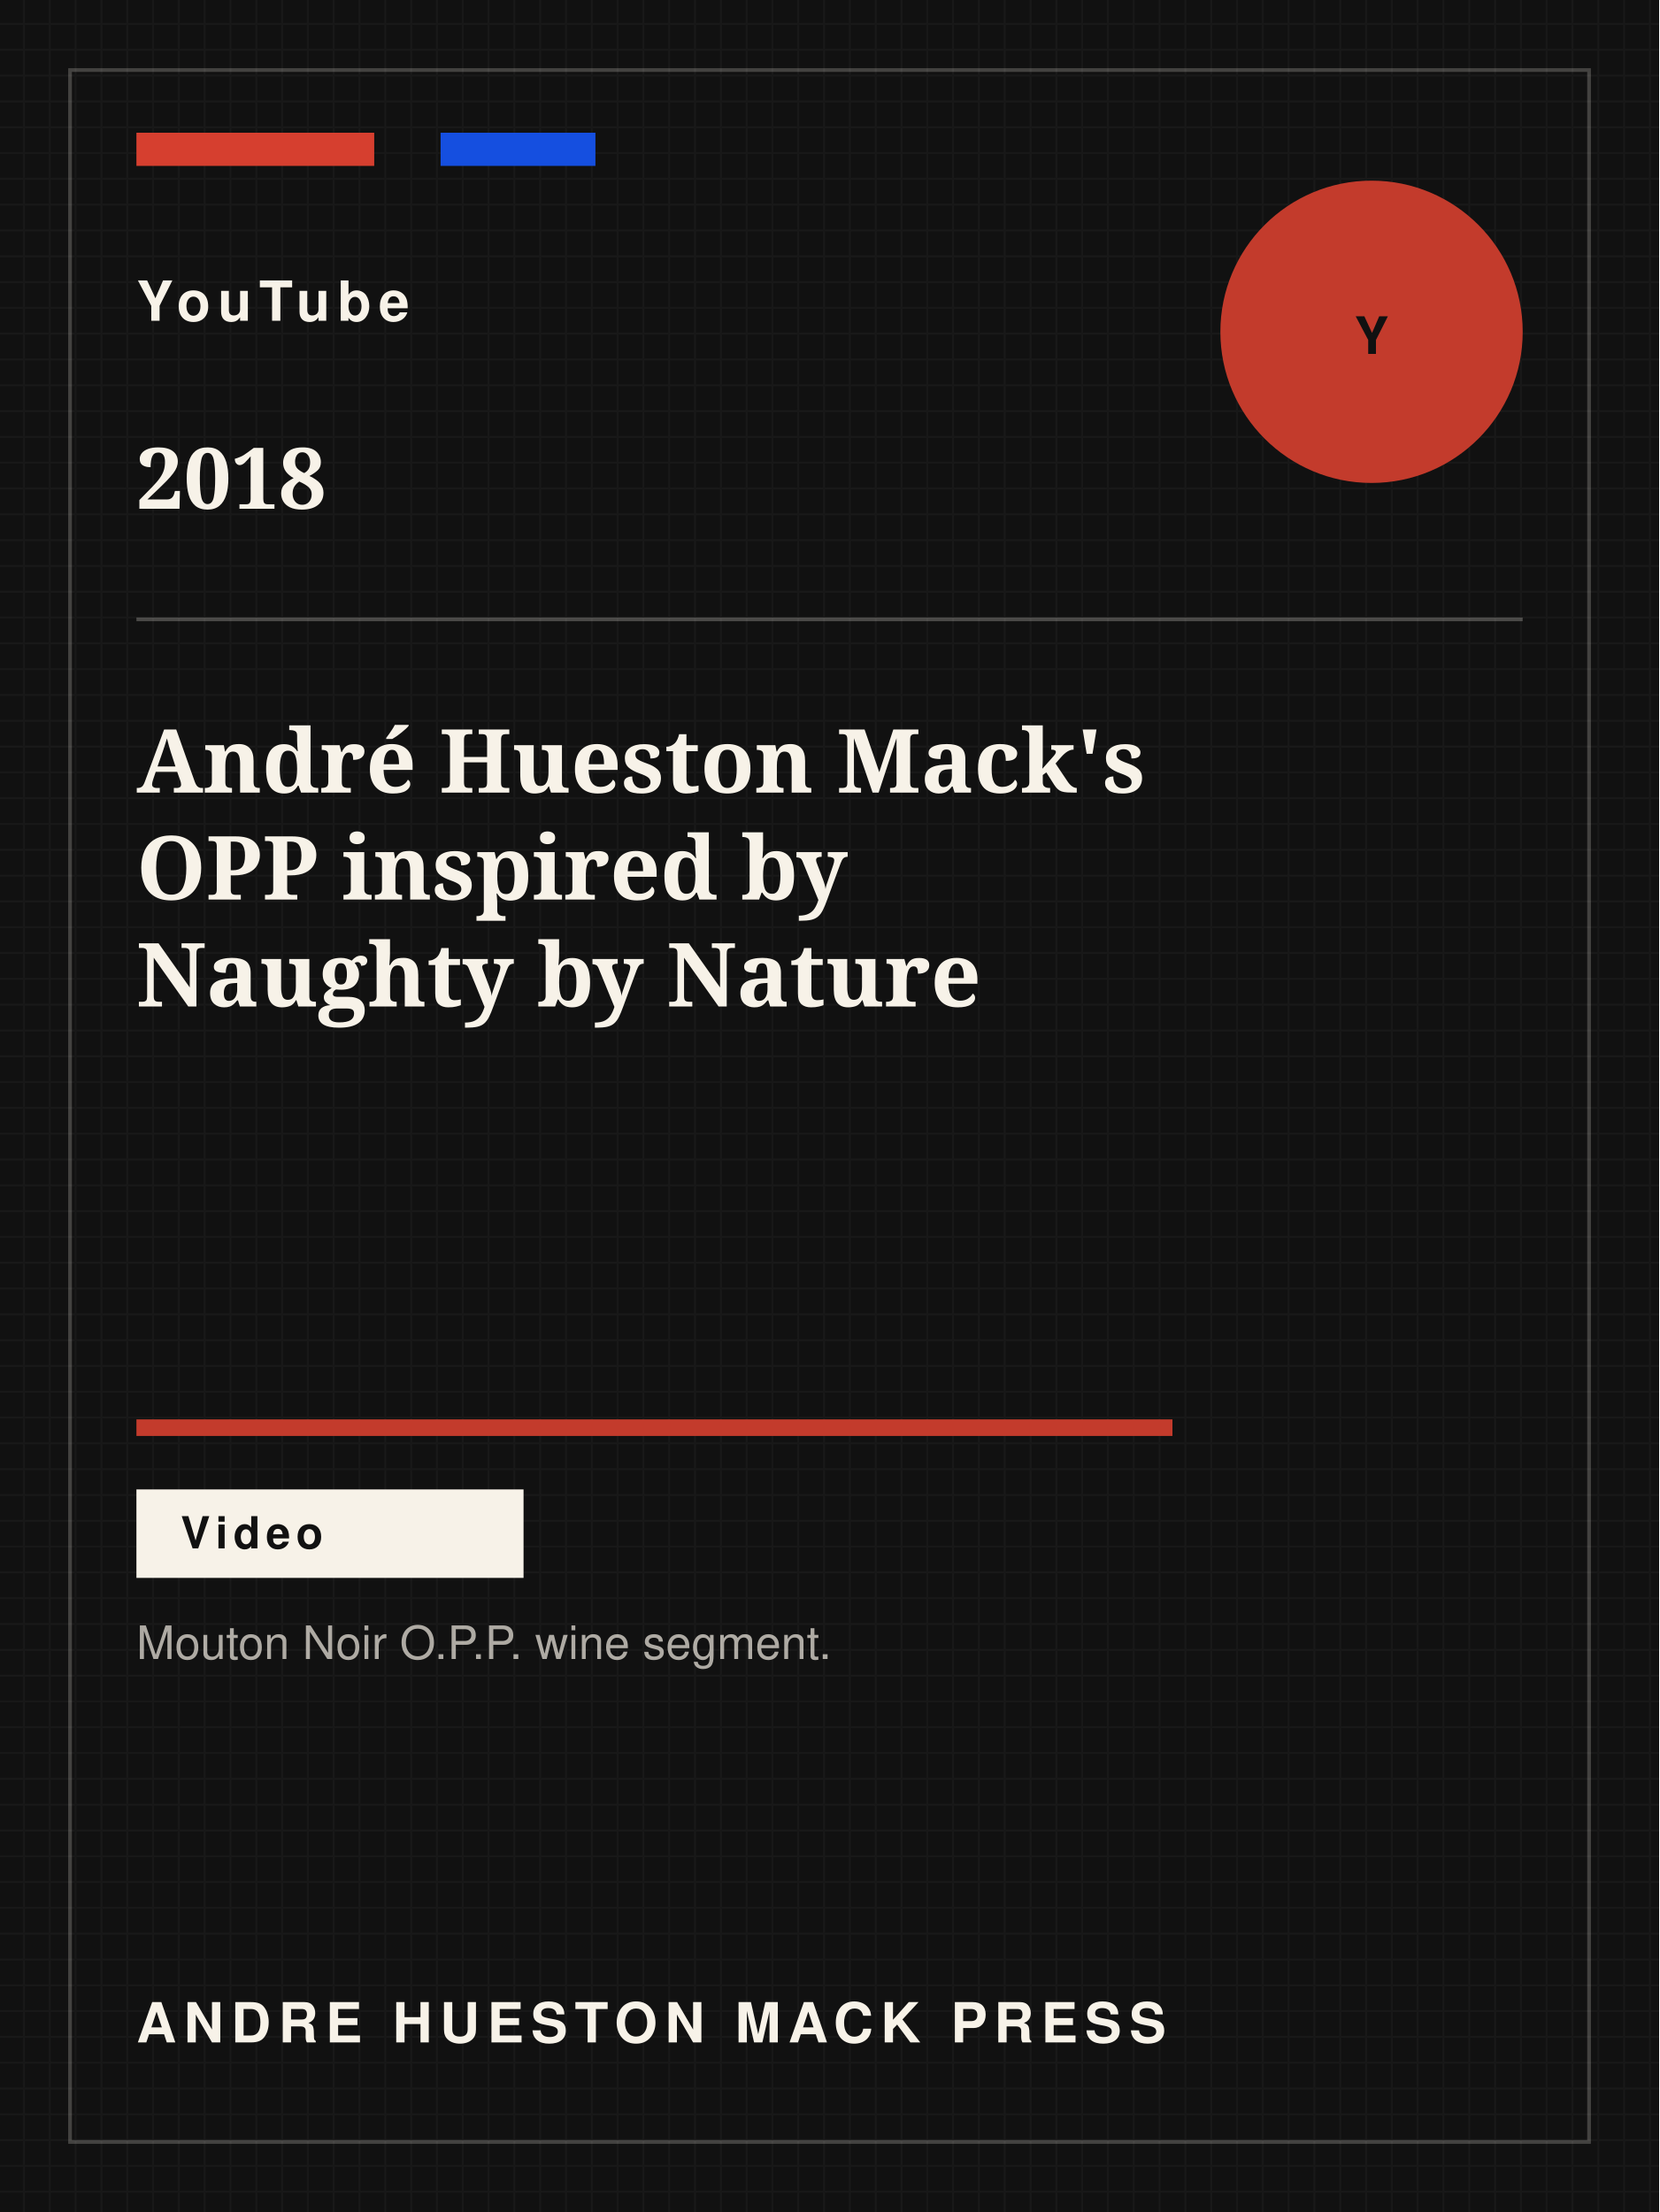
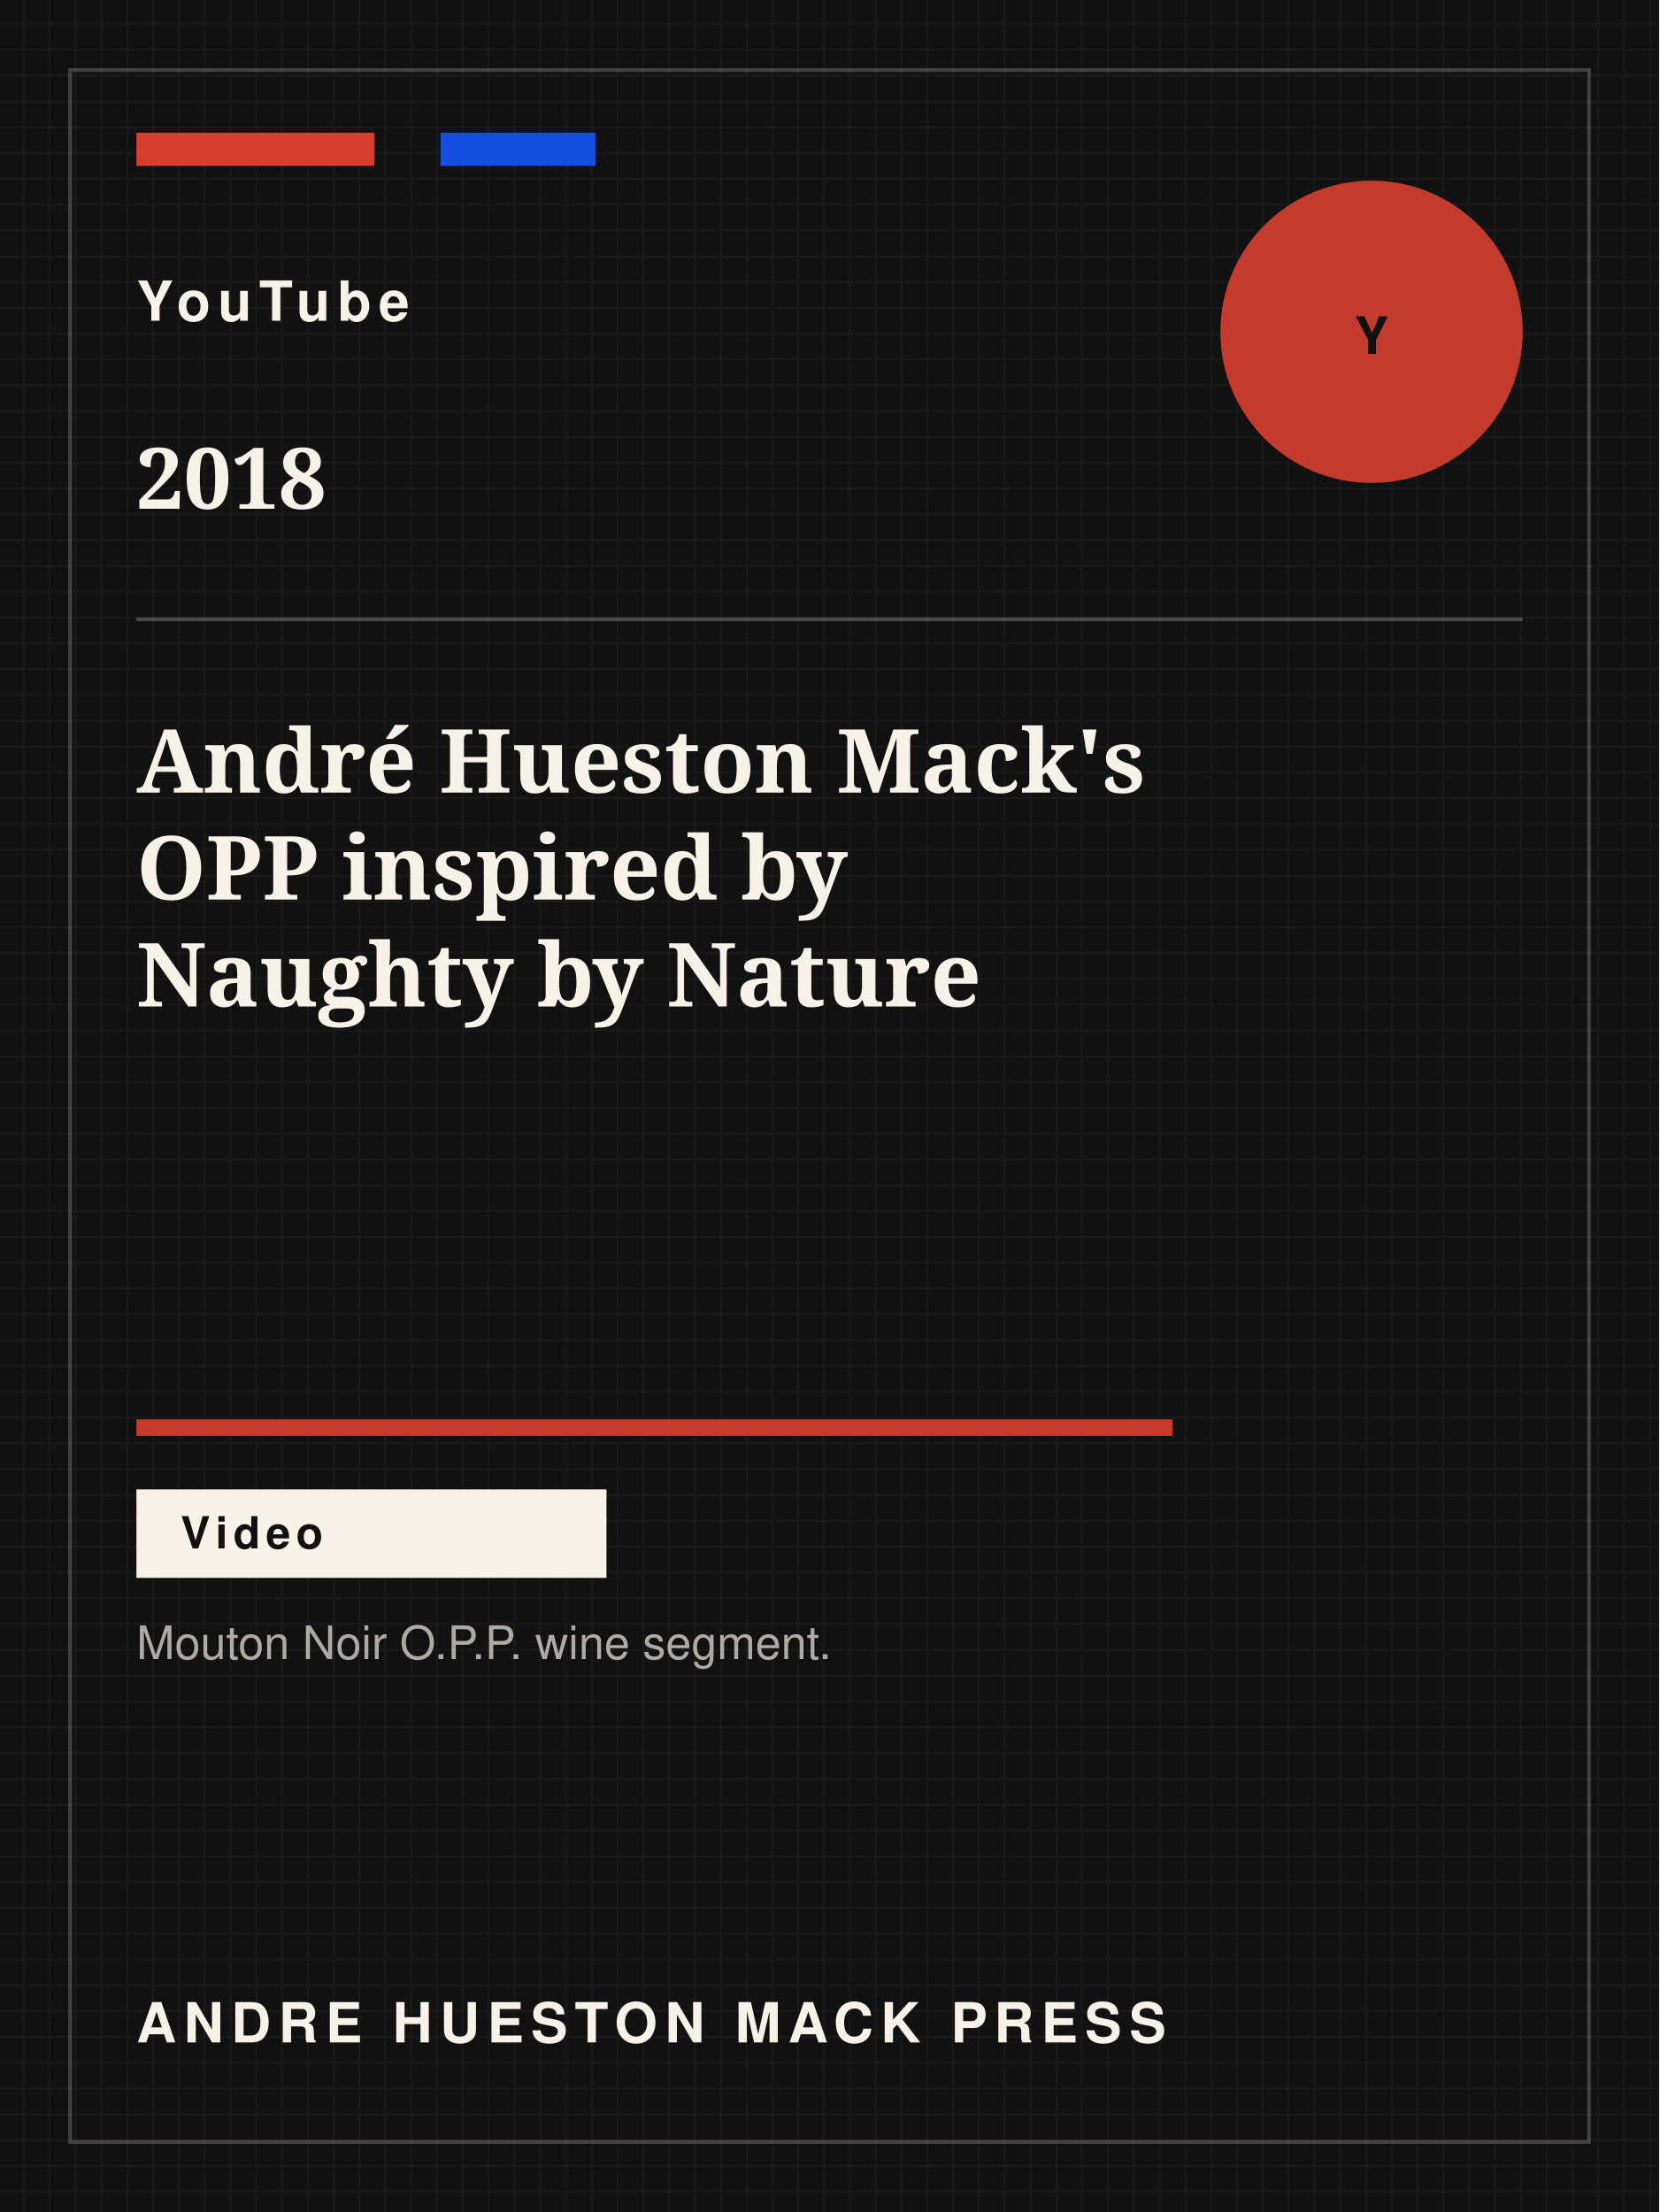
<svg xmlns="http://www.w3.org/2000/svg" width="900" height="1200" viewBox="0 0 900 1200" role="img" aria-label="YouTube 2018 André Hueston Mack's OPP inspired by Naughty by Nature">
  <defs>
    <pattern id="grain" width="14" height="14" patternUnits="userSpaceOnUse">
      <path d="M0 13h14M13 0v14" stroke="#f7f2e8" stroke-opacity=".035" />
    </pattern>
-     <style>
-       .source{font:700 30px Helvetica,Arial,sans-serif;letter-spacing:4px;text-transform:uppercase;fill:#f7f2e8}
-       .year{font:700 46px Georgia,serif;fill:#f7f2e8}
-       .title{font:700 48px Georgia,serif;fill:#f7f2e8}
-       .note{font:400 25px Helvetica,Arial,sans-serif;fill:#f7f2e8;opacity:.68}
-       .tag{font:700 24px Helvetica,Arial,sans-serif;letter-spacing:3px;text-transform:uppercase;fill:#111111}
-       .mono{font:700 28px Helvetica,Arial,sans-serif;letter-spacing:2px;fill:#111111}
-     </style>
+     <style>.source{font:700 30px Helvetica,Arial,sans-serif;letter-spacing:4px;text-transform:uppercase;fill:#f7f2e8}.year{font:700 46px Georgia,serif;fill:#f7f2e8}.title{font:700 48px Georgia,serif;fill:#f7f2e8}.note{font:400 25px Helvetica,Arial,sans-serif;fill:#f7f2e8;opacity:.68}.tag{font:700 24px Helvetica,Arial,sans-serif;letter-spacing:3px;text-transform:uppercase;fill:#111111}.mono{font:700 28px Helvetica,Arial,sans-serif;letter-spacing:2px;fill:#111111}</style>
  </defs>
  <rect width="900" height="1200" fill="#111111" />
  <rect width="900" height="1200" fill="url(#grain)" />
  <rect x="38" y="38" width="824" height="1124" fill="none" stroke="#f7f2e8" stroke-opacity=".22" stroke-width="2" />
  <rect x="74" y="72" width="129" height="18" fill="#d63f2f" />
  <rect x="239" y="72" width="84" height="18" fill="#154fe0" />
  <circle cx="744" cy="180" r="82" fill="#d63f2f" opacity=".9" />
  <text x="744" y="192" text-anchor="middle" class="mono">Y</text>
  <text x="74" y="174" class="source">YouTube</text>
  <text x="74" y="276" class="year">2018</text>
  <line x1="74" y1="336" x2="826" y2="336" stroke="#f7f2e8" stroke-opacity=".25" stroke-width="2" />
  <text x="74" y="430" class="title">André Hueston Mack's</text>
  <text x="74" y="488" class="title">OPP inspired by</text>
  <text x="74" y="546" class="title">Naughty by Nature</text>
  <rect x="74" y="770" width="562" height="9" fill="#d63f2f" opacity=".9" />
-   <rect x="74" y="808" width="210" height="48" fill="#f7f2e8" />
+   <rect x="74" y="808" width="255" height="48" fill="#f7f2e8" />
  <text x="98" y="840" class="tag">Video</text>
  <text x="74" y="900" class="note">Mouton Noir O.P.P. wine segment.</text>
  <text x="74" y="1108" class="source">ANDRE HUESTON MACK PRESS</text>
</svg>
